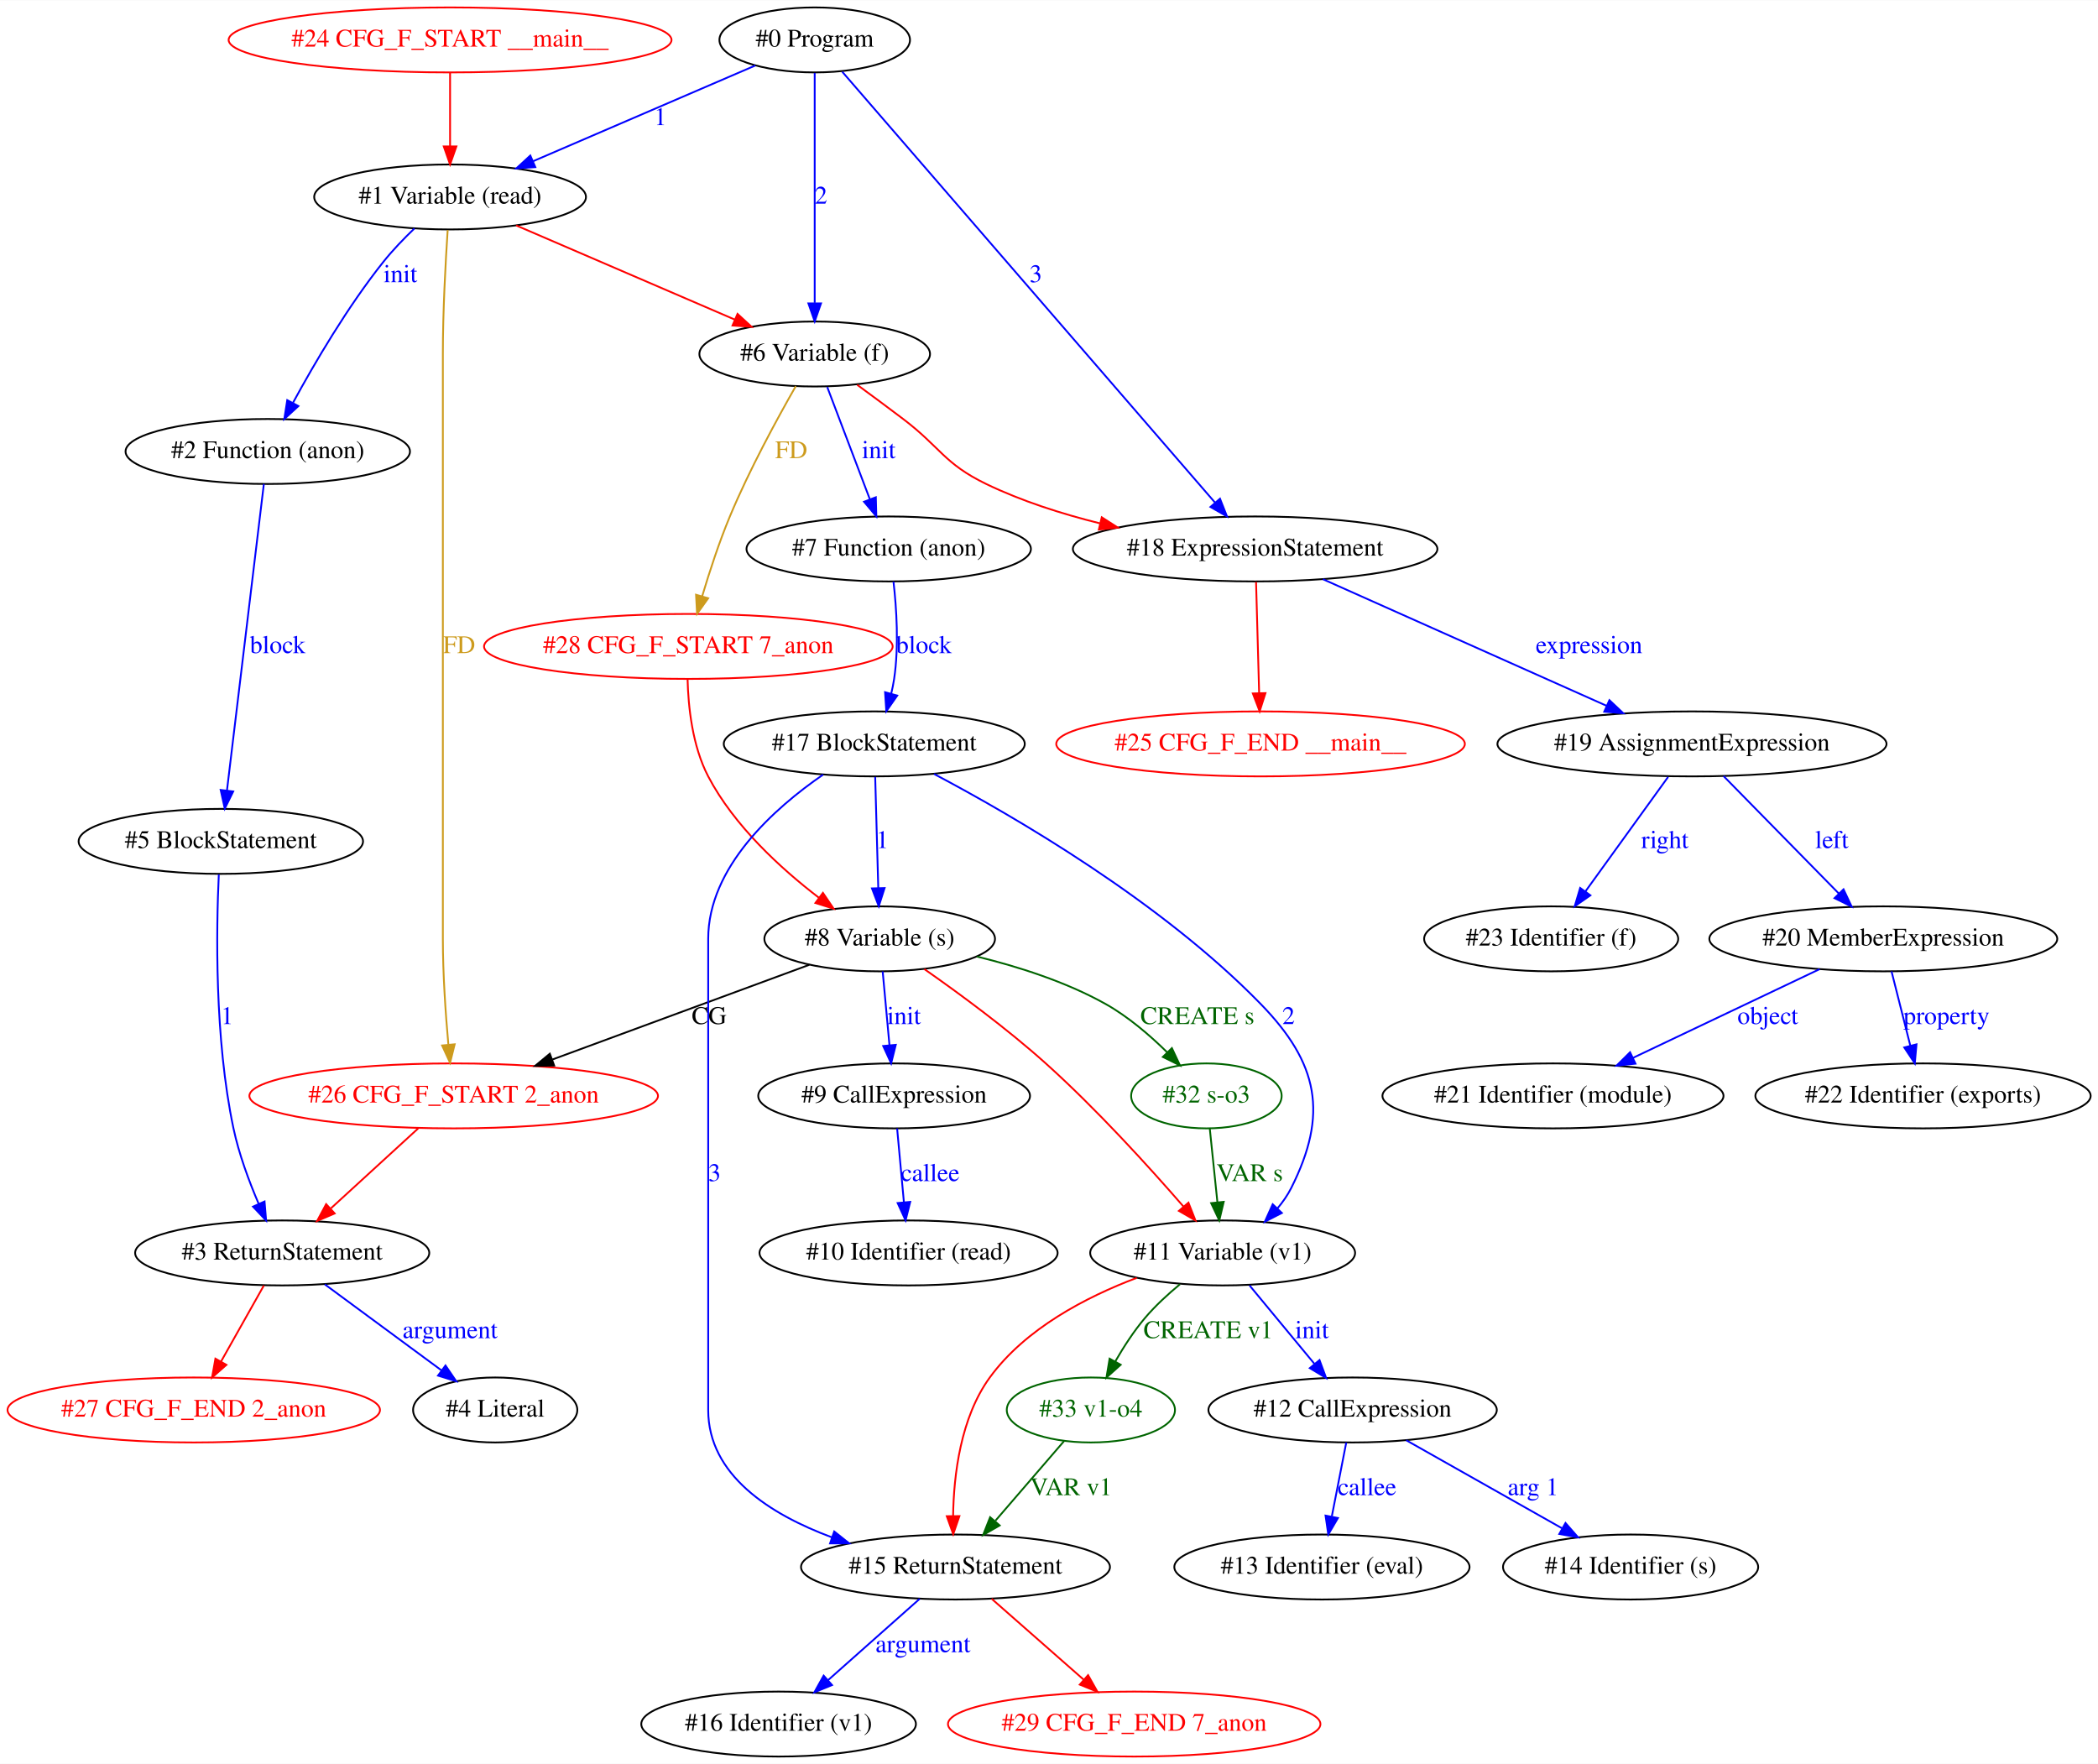
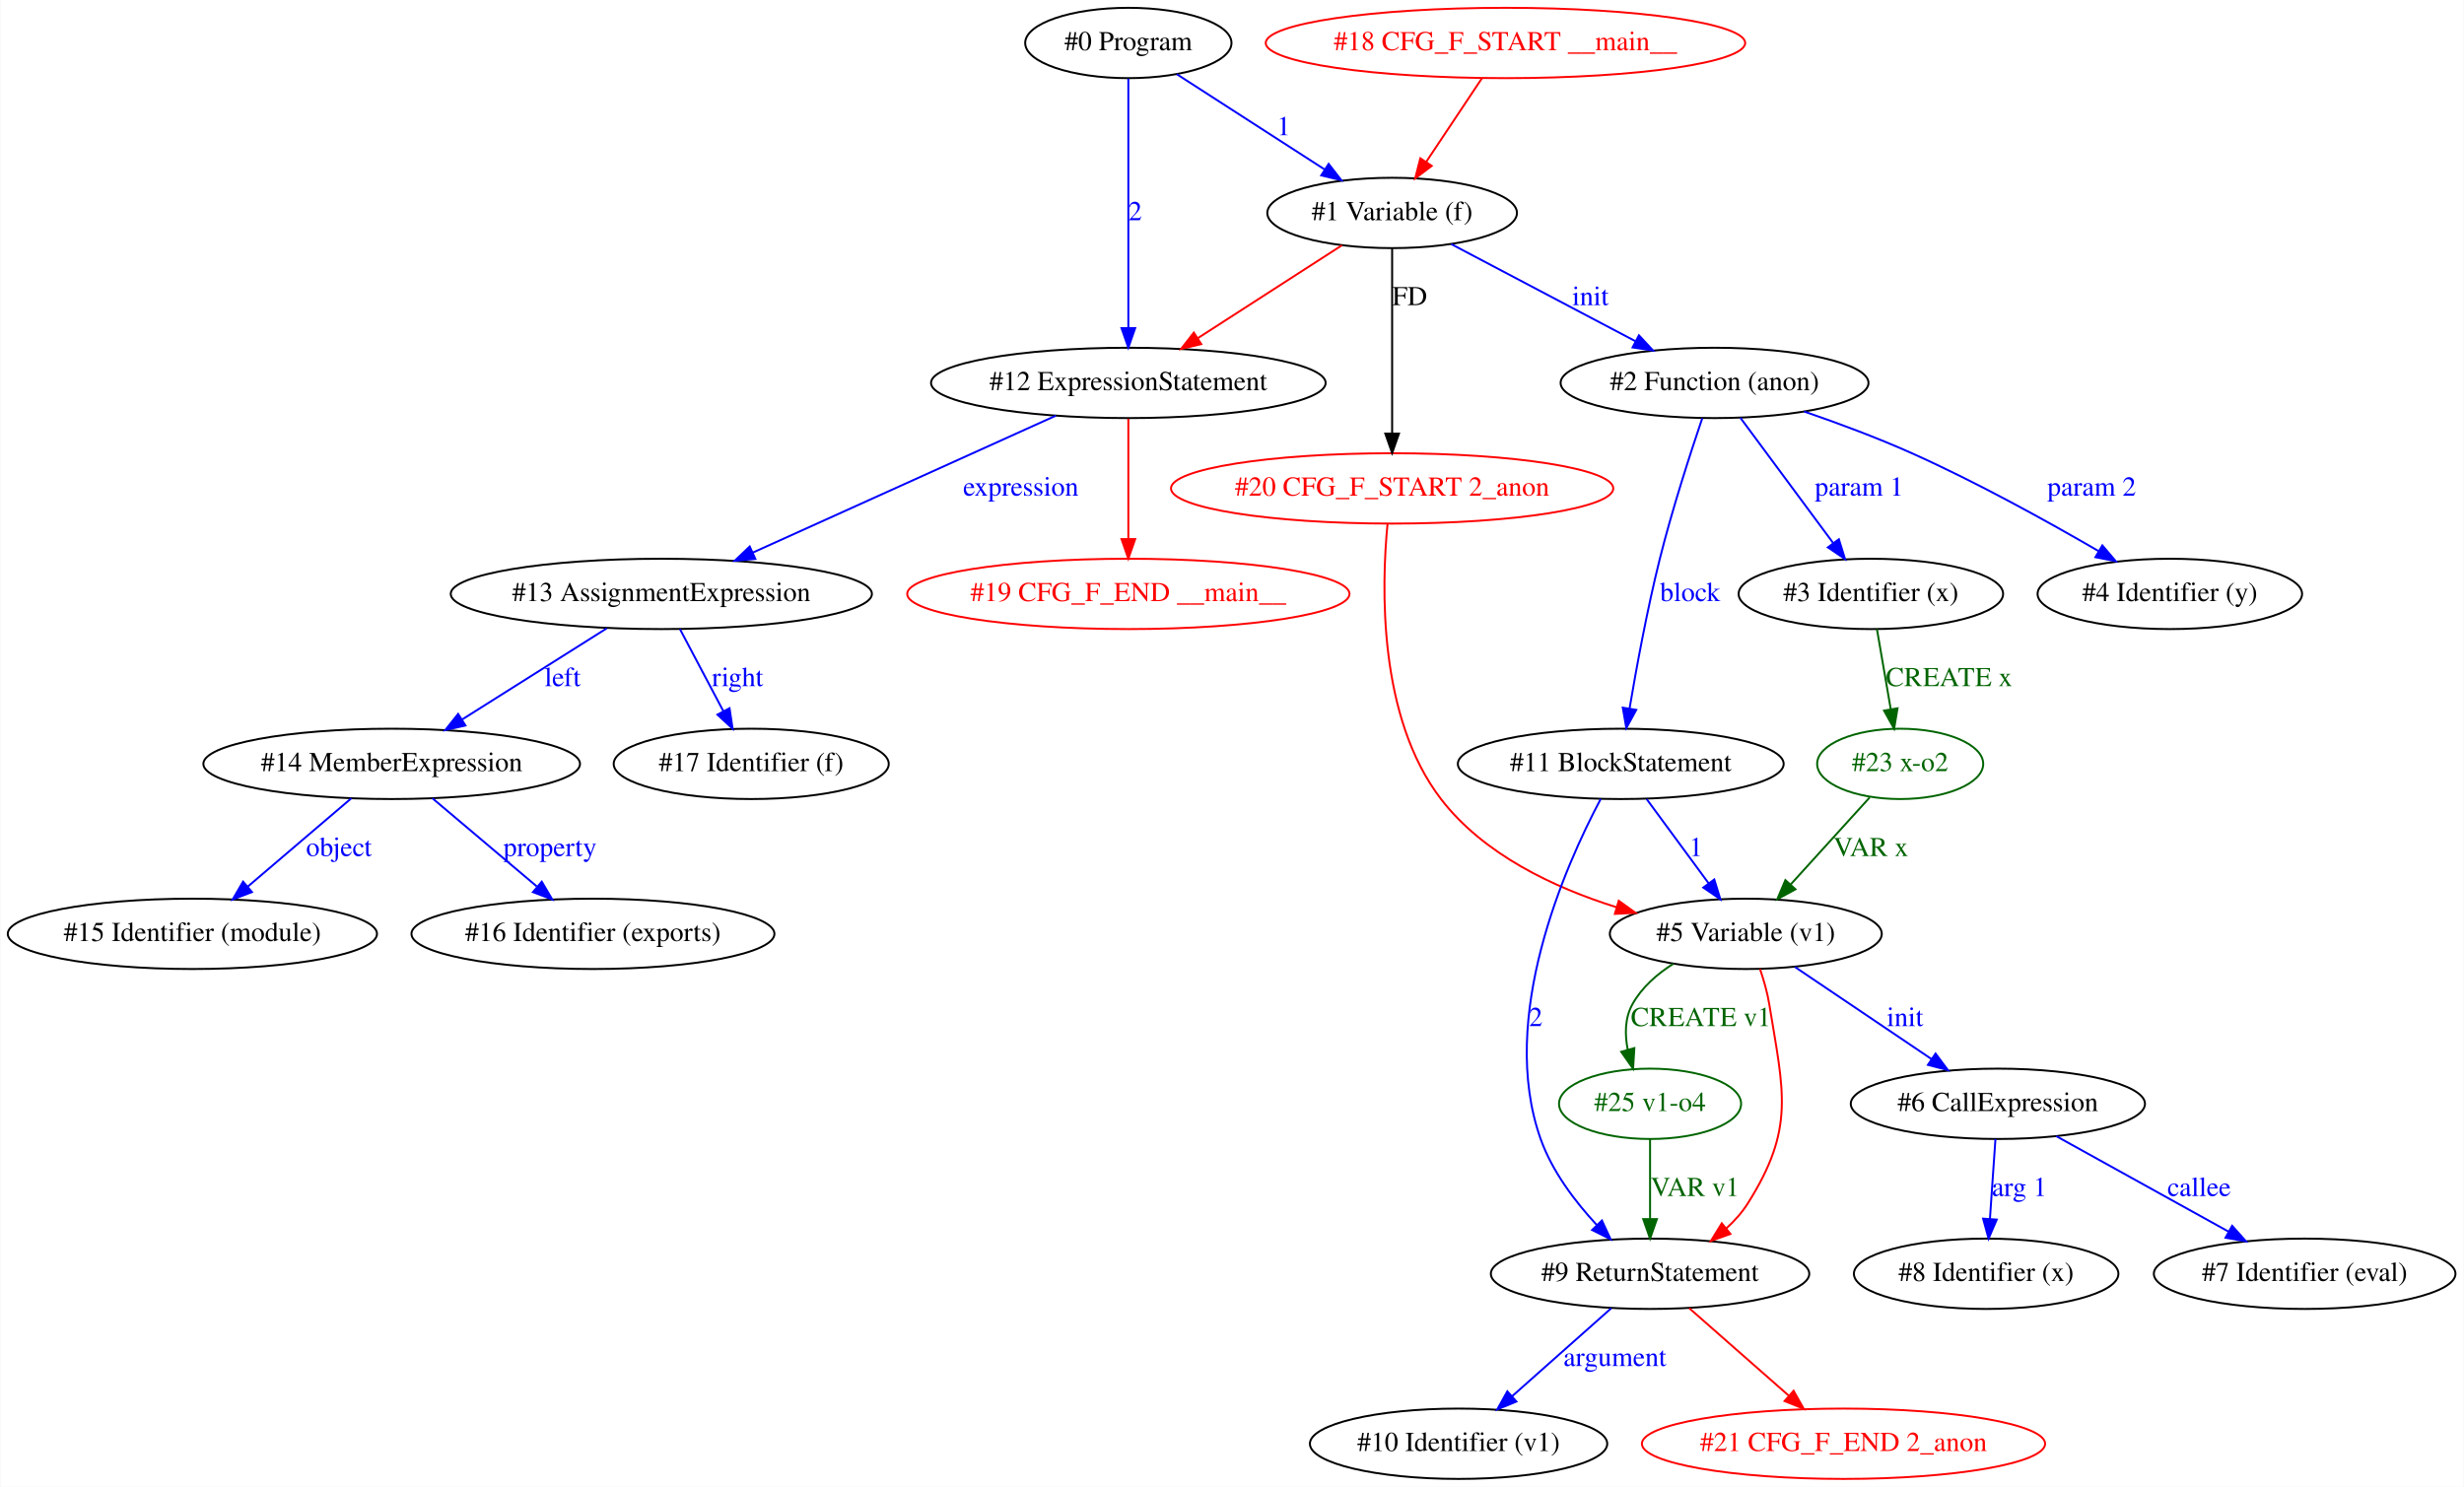
- <svg xmlns="http://www.w3.org/2000/svg" width="1162pt" height="977pt" viewBox="0.00 0.00 1162.28 977.00">
-   <g id="graph0" class="graph" transform="scale(1 1) rotate(0) translate(4 973)">
-     <polygon fill="#ffffff" stroke="transparent" points="-4,4 -4,-973 1158.283,-973 1158.283,4 -4,4" />
+ <svg xmlns="http://www.w3.org/2000/svg" width="1261pt" height="761pt" viewBox="0.00 0.00 1260.58 761.00">
+   <g id="graph0" class="graph" transform="scale(1 1) rotate(0) translate(4 757)">
+     <polygon fill="#ffffff" stroke="transparent" points="-4,4 -4,-757 1256.585,-757 1256.585,4 -4,4" />
    <g id="node1" class="node">
-       <ellipse fill="none" stroke="#000000" cx="447.341" cy="-951" rx="52.791" ry="18" />
-       <text text-anchor="middle" x="447.341" y="-947.3" font-family="Times,serif" font-size="14.00" fill="#000000">#0 Program</text>
+       <ellipse fill="none" stroke="#000000" cx="573.242" cy="-735" rx="52.791" ry="18" />
+       <text text-anchor="middle" x="573.242" y="-731.3" font-family="Times,serif" font-size="14.00" fill="#000000">#0 Program</text>
    </g>
    <g id="node2" class="node">
-       <ellipse fill="none" stroke="#000000" cx="245.341" cy="-864" rx="75.287" ry="18" />
-       <text text-anchor="middle" x="245.341" y="-860.3" font-family="Times,serif" font-size="14.00" fill="#000000">#1 Variable (read)</text>
+       <ellipse fill="none" stroke="#000000" cx="708.242" cy="-648" rx="63.889" ry="18" />
+       <text text-anchor="middle" x="708.242" y="-644.3" font-family="Times,serif" font-size="14.00" fill="#000000">#1 Variable (f)</text>
    </g>
    <g id="edge1" class="edge">
-       <path fill="none" stroke="#0000ff" d="M414.437,-936.828C380.942,-922.402 328.744,-899.921 291.202,-883.752" />
-       <polygon fill="#0000ff" stroke="#0000ff" points="292.563,-880.527 281.994,-879.786 289.794,-886.956 292.563,-880.527" />
-       <text text-anchor="middle" x="361.841" y="-903.8" font-family="Times,serif" font-size="14.00" fill="#0000ff">1</text>
+       <path fill="none" stroke="#0000ff" d="M598.003,-719.043C619.197,-705.385 649.94,-685.572 673.58,-670.338" />
+       <polygon fill="#0000ff" stroke="#0000ff" points="675.747,-673.105 682.257,-664.745 671.956,-667.221 675.747,-673.105" />
+       <text text-anchor="middle" x="652.742" y="-687.8" font-family="Times,serif" font-size="14.00" fill="#0000ff">1</text>
    </g>
    <g id="node3" class="node">
-       <ellipse fill="none" stroke="#000000" cx="447.341" cy="-777" rx="63.889" ry="18" />
-       <text text-anchor="middle" x="447.341" y="-773.3" font-family="Times,serif" font-size="14.00" fill="#000000">#6 Variable (f)</text>
+       <ellipse fill="none" stroke="#000000" cx="573.242" cy="-561" rx="100.983" ry="18" />
+       <text text-anchor="middle" x="573.242" y="-557.3" font-family="Times,serif" font-size="14.00" fill="#000000">#12 ExpressionStatement</text>
    </g>
    <g id="edge2" class="edge">
-       <path fill="none" stroke="#0000ff" d="M447.341,-932.708C447.341,-902.344 447.341,-841.323 447.341,-805.346" />
-       <polygon fill="#0000ff" stroke="#0000ff" points="450.841,-805.047 447.341,-795.047 443.841,-805.047 450.841,-805.047" />
-       <text text-anchor="middle" x="450.841" y="-860.3" font-family="Times,serif" font-size="14.00" fill="#0000ff">2</text>
+       <path fill="none" stroke="#0000ff" d="M573.242,-716.708C573.242,-686.344 573.242,-625.323 573.242,-589.346" />
+       <polygon fill="#0000ff" stroke="#0000ff" points="576.742,-589.047 573.242,-579.047 569.742,-589.047 576.742,-589.047" />
+       <text text-anchor="middle" x="576.742" y="-644.3" font-family="Times,serif" font-size="14.00" fill="#0000ff">2</text>
+     </g>
+     <g id="edge7" class="edge">
+       <path fill="none" stroke="#ff0000" d="M682.531,-631.431C661.638,-617.966 631.938,-598.826 608.771,-583.897" />
+       <polygon fill="#ff0000" stroke="#ff0000" points="610.546,-580.877 600.244,-578.402 606.754,-586.761 610.546,-580.877" />
+     </g>
+     <g id="node5" class="node">
+       <ellipse fill="none" stroke="#ff0000" cx="708.242" cy="-507" rx="113.18" ry="18" />
+       <text text-anchor="middle" x="708.242" y="-503.3" font-family="Times,serif" font-size="14.00" fill="#ff0000">#20 CFG_F_START 2_anon</text>
+     </g>
+     <g id="edge6" class="edge">
+       <path fill="none" stroke="#000000" d="M708.242,-629.855C708.242,-605.848 708.242,-563.286 708.242,-535.104" />
+       <polygon fill="#000000" stroke="#000000" points="711.742,-535.075 708.242,-525.075 704.742,-535.075 711.742,-535.075" />
+       <text text-anchor="middle" x="717.242" y="-600.8" font-family="Times,serif" font-size="14.00" fill="#000000">FD</text>
+     </g>
+     <g id="node7" class="node">
+       <ellipse fill="none" stroke="#000000" cx="873.242" cy="-561" rx="78.786" ry="18" />
+       <text text-anchor="middle" x="873.242" y="-557.3" font-family="Times,serif" font-size="14.00" fill="#000000">#2 Function (anon)</text>
+     </g>
+     <g id="edge5" class="edge">
+       <path fill="none" stroke="#0000ff" d="M738.505,-632.043C764.949,-618.1 803.558,-597.742 832.674,-582.39" />
+       <polygon fill="#0000ff" stroke="#0000ff" points="834.553,-585.356 841.766,-577.596 831.288,-579.164 834.553,-585.356" />
+       <text text-anchor="middle" x="809.742" y="-600.8" font-family="Times,serif" font-size="14.00" fill="#0000ff">init</text>
+     </g>
+     <g id="node8" class="node">
+       <ellipse fill="none" stroke="#000000" cx="334.242" cy="-453" rx="107.781" ry="18" />
+       <text text-anchor="middle" x="334.242" y="-449.3" font-family="Times,serif" font-size="14.00" fill="#000000">#13 AssignmentExpression</text>
+     </g>
+     <g id="edge8" class="edge">
+       <path fill="none" stroke="#0000ff" d="M536.16,-544.244C494.419,-525.381 426.52,-494.699 381.131,-474.188" />
+       <polygon fill="#0000ff" stroke="#0000ff" points="382.359,-470.903 371.805,-469.974 379.476,-477.281 382.359,-470.903" />
+       <text text-anchor="middle" x="518.242" y="-503.3" font-family="Times,serif" font-size="14.00" fill="#0000ff">expression</text>
+     </g>
+     <g id="node9" class="node">
+       <ellipse fill="none" stroke="#ff0000" cx="573.242" cy="-453" rx="113.18" ry="18" />
+       <text text-anchor="middle" x="573.242" y="-449.3" font-family="Times,serif" font-size="14.00" fill="#ff0000">#19 CFG_F_END __main__</text>
+     </g>
+     <g id="edge9" class="edge">
+       <path fill="none" stroke="#ff0000" d="M573.242,-542.679C573.242,-525.821 573.242,-500.565 573.242,-481.147" />
+       <polygon fill="#ff0000" stroke="#ff0000" points="576.742,-481.05 573.242,-471.05 569.742,-481.05 576.742,-481.05" />
    </g>
    <g id="node4" class="node">
-       <ellipse fill="none" stroke="#000000" cx="691.341" cy="-669" rx="100.983" ry="18" />
-       <text text-anchor="middle" x="691.341" y="-665.3" font-family="Times,serif" font-size="14.00" fill="#000000">#18 ExpressionStatement</text>
+       <ellipse fill="none" stroke="#ff0000" cx="766.242" cy="-735" rx="122.678" ry="18" />
+       <text text-anchor="middle" x="766.242" y="-731.3" font-family="Times,serif" font-size="14.00" fill="#ff0000">#18 CFG_F_START __main__</text>
    </g>
    <g id="edge3" class="edge">
-       <path fill="none" stroke="#0000ff" d="M462.604,-933.36C504.27,-885.205 620.1,-751.336 669.049,-694.763" />
-       <polygon fill="#0000ff" stroke="#0000ff" points="671.872,-696.849 675.769,-686.997 666.579,-692.269 671.872,-696.849" />
-       <text text-anchor="middle" x="569.841" y="-816.8" font-family="Times,serif" font-size="14.00" fill="#0000ff">3</text>
-     </g>
-     <g id="edge9" class="edge">
-       <path fill="none" stroke="#ff0000" d="M281.921,-848.245C315.945,-833.591 366.707,-811.728 403.018,-796.09" />
-       <polygon fill="#ff0000" stroke="#ff0000" points="404.584,-799.226 412.384,-792.056 401.815,-792.797 404.584,-799.226" />
+       <path fill="none" stroke="#ff0000" d="M754.224,-716.973C746.004,-704.644 734.973,-688.097 725.776,-674.302" />
+       <polygon fill="#ff0000" stroke="#ff0000" points="728.505,-672.085 720.045,-665.706 722.68,-675.968 728.505,-672.085" />
    </g>
    <g id="node6" class="node">
-       <ellipse fill="none" stroke="#ff0000" cx="247.341" cy="-366" rx="113.18" ry="18" />
-       <text text-anchor="middle" x="247.341" y="-362.3" font-family="Times,serif" font-size="14.00" fill="#ff0000">#26 CFG_F_START 2_anon</text>
-     </g>
-     <g id="edge8" class="edge">
-       <path fill="none" stroke="#cd9b1d" d="M244.009,-845.681C242.845,-828.082 241.341,-800.739 241.341,-777 241.341,-777 241.341,-777 241.341,-453 241.341,-433.501 242.859,-411.603 244.369,-394.654" />
-       <polygon fill="#cd9b1d" stroke="#cd9b1d" points="247.89,-394.589 245.343,-384.305 240.921,-393.933 247.89,-394.589" />
-       <text text-anchor="middle" x="250.341" y="-611.3" font-family="Times,serif" font-size="14.00" fill="#cd9b1d">FD</text>
+       <ellipse fill="none" stroke="#000000" cx="889.242" cy="-279" rx="69.588" ry="18" />
+       <text text-anchor="middle" x="889.242" y="-275.3" font-family="Times,serif" font-size="14.00" fill="#000000">#5 Variable (v1)</text>
+     </g>
+     <g id="edge4" class="edge">
+       <path fill="none" stroke="#ff0000" d="M705.895,-488.887C702.781,-456.938 700.979,-389.989 733.242,-348 755.072,-319.59 791.11,-302.622 823.052,-292.626" />
+       <polygon fill="#ff0000" stroke="#ff0000" points="824.214,-295.932 832.813,-289.743 822.231,-289.219 824.214,-295.932" />
    </g>
    <g id="node10" class="node">
-       <ellipse fill="none" stroke="#000000" cx="144.341" cy="-723" rx="78.786" ry="18" />
-       <text text-anchor="middle" x="144.341" y="-719.3" font-family="Times,serif" font-size="14.00" fill="#000000">#2 Function (anon)</text>
-     </g>
-     <g id="edge7" class="edge">
-       <path fill="none" stroke="#0000ff" d="M225.572,-846.543C219.707,-840.909 213.482,-834.446 208.341,-828 188.629,-803.284 170.306,-772.028 158.362,-750.068" />
-       <polygon fill="#0000ff" stroke="#0000ff" points="161.302,-748.144 153.495,-740.981 155.131,-751.449 161.302,-748.144" />
-       <text text-anchor="middle" x="217.841" y="-816.8" font-family="Times,serif" font-size="14.00" fill="#0000ff">init</text>
+       <ellipse fill="none" stroke="#000000" cx="1018.242" cy="-192" rx="75.287" ry="18" />
+       <text text-anchor="middle" x="1018.242" y="-188.3" font-family="Times,serif" font-size="14.00" fill="#000000">#6 CallExpression</text>
+     </g>
+     <g id="edge10" class="edge">
+       <path fill="none" stroke="#0000ff" d="M914.42,-262.019C934.357,-248.573 962.399,-229.661 984.315,-214.881" />
+       <polygon fill="#0000ff" stroke="#0000ff" points="986.352,-217.729 992.686,-209.236 982.438,-211.925 986.352,-217.729" />
+       <text text-anchor="middle" x="970.742" y="-231.8" font-family="Times,serif" font-size="14.00" fill="#0000ff">init</text>
+     </g>
+     <g id="node11" class="node">
+       <ellipse fill="none" stroke="#000000" cx="840.242" cy="-105" rx="81.486" ry="18" />
+       <text text-anchor="middle" x="840.242" y="-101.3" font-family="Times,serif" font-size="14.00" fill="#000000">#9 ReturnStatement</text>
+     </g>
+     <g id="edge11" class="edge">
+       <path fill="none" stroke="#ff0000" d="M896.511,-260.973C898.448,-255.315 900.271,-248.983 901.242,-243 908.545,-197.993 914.59,-179.551 890.242,-141 887.279,-136.309 883.463,-132.04 879.263,-128.216" />
+       <polygon fill="#ff0000" stroke="#ff0000" points="881.355,-125.406 871.387,-121.817 876.941,-130.839 881.355,-125.406" />
+     </g>
+     <g id="node12" class="node">
+       <ellipse fill="none" stroke="#006400" cx="840.242" cy="-192" rx="46.593" ry="18" />
+       <text text-anchor="middle" x="840.242" y="-188.3" font-family="Times,serif" font-size="14.00" fill="#006400">#25 v1-o4</text>
    </g>
    <g id="edge12" class="edge">
-       <path fill="none" stroke="#ff0000" d="M470.877,-759.931C478.986,-753.992 488.098,-747.251 496.341,-741 517.026,-725.313 518.971,-716.305 542.341,-705 561.885,-695.546 584.104,-688.461 605.308,-683.196" />
-       <polygon fill="#ff0000" stroke="#ff0000" points="606.368,-686.542 615.291,-680.83 604.754,-679.731 606.368,-686.542" />
-     </g>
-     <g id="node8" class="node">
-       <ellipse fill="none" stroke="#ff0000" cx="377.341" cy="-615" rx="113.18" ry="18" />
-       <text text-anchor="middle" x="377.341" y="-611.3" font-family="Times,serif" font-size="14.00" fill="#ff0000">#28 CFG_F_START 7_anon</text>
-     </g>
-     <g id="edge11" class="edge">
-       <path fill="none" stroke="#cd9b1d" d="M436.859,-759.169C426.649,-741.32 411.132,-712.867 400.341,-687 394.382,-672.717 389.032,-656.313 384.995,-642.774" />
-       <polygon fill="#cd9b1d" stroke="#cd9b1d" points="388.324,-641.689 382.175,-633.061 381.602,-643.64 388.324,-641.689" />
-       <text text-anchor="middle" x="434.341" y="-719.3" font-family="Times,serif" font-size="14.00" fill="#cd9b1d">FD</text>
-     </g>
-     <g id="node11" class="node">
-       <ellipse fill="none" stroke="#000000" cx="488.341" cy="-669" rx="78.786" ry="18" />
-       <text text-anchor="middle" x="488.341" y="-665.3" font-family="Times,serif" font-size="14.00" fill="#000000">#7 Function (anon)</text>
-     </g>
-     <g id="edge10" class="edge">
-       <path fill="none" stroke="#0000ff" d="M454.296,-758.679C460.755,-741.665 470.462,-716.097 477.86,-696.609" />
-       <polygon fill="#0000ff" stroke="#0000ff" points="481.211,-697.641 481.488,-687.05 474.667,-695.157 481.211,-697.641" />
-       <text text-anchor="middle" x="482.841" y="-719.3" font-family="Times,serif" font-size="14.00" fill="#0000ff">init</text>
-     </g>
-     <g id="node12" class="node">
-       <ellipse fill="none" stroke="#000000" cx="933.341" cy="-561" rx="107.781" ry="18" />
-       <text text-anchor="middle" x="933.341" y="-557.3" font-family="Times,serif" font-size="14.00" fill="#000000">#19 AssignmentExpression</text>
+       <path fill="none" stroke="#006400" d="M852.13,-263.676C843.802,-258.402 836.024,-251.596 831.242,-243 827.308,-235.929 827.253,-227.526 828.835,-219.602" />
+       <polygon fill="#006400" stroke="#006400" points="832.209,-220.531 831.546,-209.957 825.47,-218.637 832.209,-220.531" />
+       <text text-anchor="middle" x="866.242" y="-231.8" font-family="Times,serif" font-size="14.00" fill="#006400">CREATE v1</text>
+     </g>
+     <g id="node13" class="node">
+       <ellipse fill="none" stroke="#000000" cx="953.242" cy="-453" rx="67.688" ry="18" />
+       <text text-anchor="middle" x="953.242" y="-449.3" font-family="Times,serif" font-size="14.00" fill="#000000">#3 Identifier (x)</text>
    </g>
    <g id="edge13" class="edge">
-       <path fill="none" stroke="#0000ff" d="M728.888,-652.244C771.241,-633.342 840.192,-602.571 886.151,-582.06" />
-       <polygon fill="#0000ff" stroke="#0000ff" points="887.601,-585.246 895.306,-577.974 884.748,-578.853 887.601,-585.246" />
-       <text text-anchor="middle" x="876.341" y="-611.3" font-family="Times,serif" font-size="14.00" fill="#0000ff">expression</text>
-     </g>
-     <g id="node13" class="node">
-       <ellipse fill="none" stroke="#ff0000" cx="694.341" cy="-561" rx="113.18" ry="18" />
-       <text text-anchor="middle" x="694.341" y="-557.3" font-family="Times,serif" font-size="14.00" fill="#ff0000">#25 CFG_F_END __main__</text>
+       <path fill="none" stroke="#0000ff" d="M886.452,-543.166C899.364,-525.735 919.168,-498.999 933.863,-479.161" />
+       <polygon fill="#0000ff" stroke="#0000ff" points="936.872,-480.979 940.012,-470.861 931.247,-476.813 936.872,-480.979" />
+       <text text-anchor="middle" x="947.242" y="-503.3" font-family="Times,serif" font-size="14.00" fill="#0000ff">param 1</text>
+     </g>
+     <g id="node14" class="node">
+       <ellipse fill="none" stroke="#000000" cx="1106.242" cy="-453" rx="67.688" ry="18" />
+       <text text-anchor="middle" x="1106.242" y="-449.3" font-family="Times,serif" font-size="14.00" fill="#000000">#4 Identifier (y)</text>
    </g>
    <g id="edge14" class="edge">
-       <path fill="none" stroke="#ff0000" d="M691.85,-650.679C692.318,-633.821 693.02,-608.565 693.559,-589.147" />
-       <polygon fill="#ff0000" stroke="#ff0000" points="697.06,-589.144 693.839,-579.05 690.063,-588.949 697.06,-589.144" />
-     </g>
-     <g id="node5" class="node">
-       <ellipse fill="none" stroke="#ff0000" cx="245.341" cy="-951" rx="122.678" ry="18" />
-       <text text-anchor="middle" x="245.341" y="-947.3" font-family="Times,serif" font-size="14.00" fill="#ff0000">#24 CFG_F_START __main__</text>
-     </g>
-     <g id="edge4" class="edge">
-       <path fill="none" stroke="#ff0000" d="M245.341,-932.973C245.341,-921.192 245.341,-905.561 245.341,-892.158" />
-       <polygon fill="#ff0000" stroke="#ff0000" points="248.841,-892.003 245.341,-882.003 241.841,-892.003 248.841,-892.003" />
-     </g>
-     <g id="node7" class="node">
-       <ellipse fill="none" stroke="#000000" cx="152.341" cy="-279" rx="81.486" ry="18" />
-       <text text-anchor="middle" x="152.341" y="-275.3" font-family="Times,serif" font-size="14.00" fill="#000000">#3 ReturnStatement</text>
-     </g>
-     <g id="edge5" class="edge">
-       <path fill="none" stroke="#ff0000" d="M227.657,-347.974C213.68,-335.174 194.742,-317.831 179.353,-303.738" />
-       <polygon fill="#ff0000" stroke="#ff0000" points="181.413,-300.878 171.675,-296.706 176.686,-306.041 181.413,-300.878" />
-     </g>
-     <g id="node14" class="node">
-       <ellipse fill="none" stroke="#000000" cx="270.341" cy="-192" rx="45.492" ry="18" />
-       <text text-anchor="middle" x="270.341" y="-188.3" font-family="Times,serif" font-size="14.00" fill="#000000">#4 Literal</text>
+       <path fill="none" stroke="#0000ff" d="M919.09,-546.362C936.589,-540.334 956.571,-532.91 974.242,-525 1007.49,-510.117 1043.713,-490.066 1069.789,-474.903" />
+       <polygon fill="#0000ff" stroke="#0000ff" points="1071.708,-477.835 1078.567,-469.76 1068.169,-471.795 1071.708,-477.835" />
+       <text text-anchor="middle" x="1066.242" y="-503.3" font-family="Times,serif" font-size="14.00" fill="#0000ff">param 2</text>
+     </g>
+     <g id="node15" class="node">
+       <ellipse fill="none" stroke="#000000" cx="825.242" cy="-366" rx="83.386" ry="18" />
+       <text text-anchor="middle" x="825.242" y="-362.3" font-family="Times,serif" font-size="14.00" fill="#000000">#11 BlockStatement</text>
    </g>
    <g id="edge15" class="edge">
-       <path fill="none" stroke="#0000ff" d="M175.936,-261.603C194.533,-247.892 220.576,-228.691 240.599,-213.928" />
-       <polygon fill="#0000ff" stroke="#0000ff" points="242.801,-216.653 248.773,-207.902 238.647,-211.019 242.801,-216.653" />
-       <text text-anchor="middle" x="245.341" y="-231.8" font-family="Times,serif" font-size="14.00" fill="#0000ff">argument</text>
-     </g>
-     <g id="node15" class="node">
-       <ellipse fill="none" stroke="#ff0000" cx="103.341" cy="-192" rx="103.182" ry="18" />
-       <text text-anchor="middle" x="103.341" y="-188.3" font-family="Times,serif" font-size="14.00" fill="#ff0000">#27 CFG_F_END 2_anon</text>
+       <path fill="none" stroke="#0000ff" d="M866.945,-542.9C860.824,-524.847 851.551,-496.242 845.242,-471 838.813,-445.28 833.331,-415.567 829.741,-394.327" />
+       <polygon fill="#0000ff" stroke="#0000ff" points="833.175,-393.64 828.088,-384.347 826.269,-394.784 833.175,-393.64" />
+       <text text-anchor="middle" x="860.742" y="-449.3" font-family="Times,serif" font-size="14.00" fill="#0000ff">block</text>
+     </g>
+     <g id="node16" class="node">
+       <ellipse fill="none" stroke="#000000" cx="196.242" cy="-366" rx="96.383" ry="18" />
+       <text text-anchor="middle" x="196.242" y="-362.3" font-family="Times,serif" font-size="14.00" fill="#000000">#14 MemberExpression</text>
    </g>
    <g id="edge16" class="edge">
-       <path fill="none" stroke="#ff0000" d="M142.188,-260.974C135.355,-248.842 126.224,-232.629 118.531,-218.97" />
-       <polygon fill="#ff0000" stroke="#ff0000" points="121.438,-216.999 113.481,-210.003 115.338,-220.434 121.438,-216.999" />
-     </g>
-     <g id="node9" class="node">
-       <ellipse fill="none" stroke="#000000" cx="483.341" cy="-453" rx="63.889" ry="18" />
-       <text text-anchor="middle" x="483.341" y="-449.3" font-family="Times,serif" font-size="14.00" fill="#000000">#8 Variable (s)</text>
-     </g>
-     <g id="edge6" class="edge">
-       <path fill="none" stroke="#ff0000" d="M376.914,-596.834C377.283,-581.637 379.548,-559.807 388.341,-543 402.659,-515.632 428.562,-491.949 449.708,-475.757" />
-       <polygon fill="#ff0000" stroke="#ff0000" points="451.901,-478.488 457.839,-469.713 447.725,-472.87 451.901,-478.488" />
+       <path fill="none" stroke="#0000ff" d="M306.315,-435.394C284.945,-421.922 255.311,-403.24 232.174,-388.653" />
+       <polygon fill="#0000ff" stroke="#0000ff" points="233.981,-385.655 223.655,-383.283 230.248,-391.577 233.981,-385.655" />
+       <text text-anchor="middle" x="283.742" y="-405.8" font-family="Times,serif" font-size="14.00" fill="#0000ff">left</text>
+     </g>
+     <g id="node17" class="node">
+       <ellipse fill="none" stroke="#000000" cx="380.242" cy="-366" rx="70.388" ry="18" />
+       <text text-anchor="middle" x="380.242" y="-362.3" font-family="Times,serif" font-size="14.00" fill="#000000">#17 Identifier (f)</text>
+     </g>
+     <g id="edge17" class="edge">
+       <path fill="none" stroke="#0000ff" d="M343.773,-434.974C350.187,-422.842 358.76,-406.629 365.982,-392.97" />
+       <polygon fill="#0000ff" stroke="#0000ff" points="369.142,-394.48 370.723,-384.003 362.954,-391.208 369.142,-394.48" />
+       <text text-anchor="middle" x="373.242" y="-405.8" font-family="Times,serif" font-size="14.00" fill="#0000ff">right</text>
+     </g>
+     <g id="node18" class="node">
+       <ellipse fill="none" stroke="#000000" cx="1175.242" cy="-105" rx="77.187" ry="18" />
+       <text text-anchor="middle" x="1175.242" y="-101.3" font-family="Times,serif" font-size="14.00" fill="#000000">#7 Identifier (eval)</text>
+     </g>
+     <g id="edge18" class="edge">
+       <path fill="none" stroke="#0000ff" d="M1048.142,-175.431C1073.161,-161.567 1109.038,-141.686 1136.299,-126.579" />
+       <polygon fill="#0000ff" stroke="#0000ff" points="1138.136,-129.564 1145.186,-121.655 1134.743,-123.441 1138.136,-129.564" />
+       <text text-anchor="middle" x="1121.242" y="-144.8" font-family="Times,serif" font-size="14.00" fill="#0000ff">callee</text>
+     </g>
+     <g id="node19" class="node">
+       <ellipse fill="none" stroke="#000000" cx="1012.242" cy="-105" rx="67.688" ry="18" />
+       <text text-anchor="middle" x="1012.242" y="-101.3" font-family="Times,serif" font-size="14.00" fill="#000000">#8 Identifier (x)</text>
+     </g>
+     <g id="edge19" class="edge">
+       <path fill="none" stroke="#0000ff" d="M1016.998,-173.974C1016.186,-162.192 1015.108,-146.561 1014.184,-133.158" />
+       <polygon fill="#0000ff" stroke="#0000ff" points="1017.663,-132.739 1013.483,-123.003 1010.68,-133.22 1017.663,-132.739" />
+       <text text-anchor="middle" x="1029.242" y="-144.8" font-family="Times,serif" font-size="14.00" fill="#0000ff">arg 1</text>
+     </g>
+     <g id="node20" class="node">
+       <ellipse fill="none" stroke="#000000" cx="742.242" cy="-18" rx="76.087" ry="18" />
+       <text text-anchor="middle" x="742.242" y="-14.3" font-family="Times,serif" font-size="14.00" fill="#000000">#10 Identifier (v1)</text>
    </g>
    <g id="edge20" class="edge">
-       <path fill="none" stroke="#000000" d="M444.37,-438.634C405.543,-424.32 345.59,-402.219 302.011,-386.154" />
-       <polygon fill="#000000" stroke="#000000" points="303.014,-382.793 292.421,-382.618 300.593,-389.361 303.014,-382.793" />
-       <text text-anchor="middle" x="388.841" y="-405.8" font-family="Times,serif" font-size="14.00" fill="#000000">CG</text>
-     </g>
-     <g id="node16" class="node">
-       <ellipse fill="none" stroke="#000000" cx="491.341" cy="-366" rx="75.287" ry="18" />
-       <text text-anchor="middle" x="491.341" y="-362.3" font-family="Times,serif" font-size="14.00" fill="#000000">#9 CallExpression</text>
-     </g>
-     <g id="edge17" class="edge">
-       <path fill="none" stroke="#0000ff" d="M484.998,-434.974C486.082,-423.192 487.519,-407.561 488.752,-394.158" />
-       <polygon fill="#0000ff" stroke="#0000ff" points="492.255,-394.282 489.685,-384.003 485.284,-393.641 492.255,-394.282" />
-       <text text-anchor="middle" x="496.841" y="-405.8" font-family="Times,serif" font-size="14.00" fill="#0000ff">init</text>
-     </g>
-     <g id="node17" class="node">
-       <ellipse fill="none" stroke="#000000" cx="673.341" cy="-279" rx="73.387" ry="18" />
-       <text text-anchor="middle" x="673.341" y="-275.3" font-family="Times,serif" font-size="14.00" fill="#000000">#11 Variable (v1)</text>
-     </g>
-     <g id="edge18" class="edge">
-       <path fill="none" stroke="#ff0000" d="M508.082,-436.242C527.146,-422.909 553.801,-403.342 575.341,-384 603.432,-358.776 632.574,-326.66 651.699,-304.628" />
-       <polygon fill="#ff0000" stroke="#ff0000" points="654.396,-306.86 658.271,-296.999 649.092,-302.291 654.396,-306.86" />
-     </g>
-     <g id="node18" class="node">
-       <ellipse fill="none" stroke="#006400" cx="664.341" cy="-366" rx="41.693" ry="18" />
-       <text text-anchor="middle" x="664.341" y="-362.3" font-family="Times,serif" font-size="14.00" fill="#006400">#32 s-o3</text>
-     </g>
-     <g id="edge19" class="edge">
-       <path fill="none" stroke="#006400" d="M537.158,-443.204C560.051,-437.62 586.458,-429.228 608.341,-417 620.841,-410.015 632.839,-399.745 642.5,-390.249" />
-       <polygon fill="#006400" stroke="#006400" points="645.222,-392.472 649.713,-382.876 640.218,-387.577 645.222,-392.472" />
-       <text text-anchor="middle" x="659.341" y="-405.8" font-family="Times,serif" font-size="14.00" fill="#006400">CREATE s</text>
-     </g>
-     <g id="node19" class="node">
-       <ellipse fill="none" stroke="#000000" cx="118.341" cy="-507" rx="78.786" ry="18" />
-       <text text-anchor="middle" x="118.341" y="-503.3" font-family="Times,serif" font-size="14.00" fill="#000000">#5 BlockStatement</text>
+       <path fill="none" stroke="#0000ff" d="M820.41,-87.394C805.798,-74.423 785.746,-56.621 769.61,-42.296" />
+       <polygon fill="#0000ff" stroke="#0000ff" points="771.846,-39.601 762.044,-35.58 767.199,-44.836 771.846,-39.601" />
+       <text text-anchor="middle" x="822.242" y="-57.8" font-family="Times,serif" font-size="14.00" fill="#0000ff">argument</text>
+     </g>
+     <g id="node21" class="node">
+       <ellipse fill="none" stroke="#ff0000" cx="939.242" cy="-18" rx="103.182" ry="18" />
+       <text text-anchor="middle" x="939.242" y="-14.3" font-family="Times,serif" font-size="14.00" fill="#ff0000">#21 CFG_F_END 2_anon</text>
    </g>
    <g id="edge21" class="edge">
-       <path fill="none" stroke="#0000ff" d="M142.169,-704.956C137.638,-667.314 127.15,-580.187 121.726,-535.125" />
-       <polygon fill="#0000ff" stroke="#0000ff" points="125.195,-534.655 120.525,-525.145 118.245,-535.492 125.195,-534.655" />
-       <text text-anchor="middle" x="149.841" y="-611.3" font-family="Times,serif" font-size="14.00" fill="#0000ff">block</text>
-     </g>
-     <g id="node20" class="node">
-       <ellipse fill="none" stroke="#000000" cx="480.341" cy="-561" rx="83.386" ry="18" />
-       <text text-anchor="middle" x="480.341" y="-557.3" font-family="Times,serif" font-size="14.00" fill="#000000">#17 BlockStatement</text>
+       <path fill="none" stroke="#ff0000" d="M860.276,-87.394C874.939,-74.508 895.027,-56.855 911.272,-42.579" />
+       <polygon fill="#ff0000" stroke="#ff0000" points="913.696,-45.108 918.898,-35.878 909.075,-39.85 913.696,-45.108" />
    </g>
    <g id="edge22" class="edge">
-       <path fill="none" stroke="#0000ff" d="M490.987,-650.849C492.665,-636.23 494.058,-615.189 491.341,-597 490.938,-594.306 490.375,-591.534 489.715,-588.782" />
-       <polygon fill="#0000ff" stroke="#0000ff" points="493.064,-587.764 487.006,-579.072 486.322,-589.645 493.064,-587.764" />
-       <text text-anchor="middle" x="507.841" y="-611.3" font-family="Times,serif" font-size="14.00" fill="#0000ff">block</text>
-     </g>
-     <g id="node21" class="node">
-       <ellipse fill="none" stroke="#000000" cx="1039.341" cy="-453" rx="96.383" ry="18" />
-       <text text-anchor="middle" x="1039.341" y="-449.3" font-family="Times,serif" font-size="14.00" fill="#000000">#20 MemberExpression</text>
+       <path fill="none" stroke="#006400" d="M840.242,-173.974C840.242,-162.192 840.242,-146.561 840.242,-133.158" />
+       <polygon fill="#006400" stroke="#006400" points="843.742,-133.003 840.242,-123.003 836.742,-133.003 843.742,-133.003" />
+       <text text-anchor="middle" x="863.242" y="-144.8" font-family="Times,serif" font-size="14.00" fill="#006400">VAR v1</text>
+     </g>
+     <g id="node22" class="node">
+       <ellipse fill="none" stroke="#006400" cx="968.242" cy="-366" rx="42.494" ry="18" />
+       <text text-anchor="middle" x="968.242" y="-362.3" font-family="Times,serif" font-size="14.00" fill="#006400">#23 x-o2</text>
    </g>
    <g id="edge23" class="edge">
-       <path fill="none" stroke="#0000ff" d="M950.845,-543.166C968.26,-525.422 995.138,-498.036 1014.705,-478.101" />
-       <polygon fill="#0000ff" stroke="#0000ff" points="1017.304,-480.449 1021.811,-470.861 1012.308,-475.546 1017.304,-480.449" />
-       <text text-anchor="middle" x="1010.841" y="-503.3" font-family="Times,serif" font-size="14.00" fill="#0000ff">left</text>
-     </g>
-     <g id="node22" class="node">
-       <ellipse fill="none" stroke="#000000" cx="855.341" cy="-453" rx="70.388" ry="18" />
-       <text text-anchor="middle" x="855.341" y="-449.3" font-family="Times,serif" font-size="14.00" fill="#000000">#23 Identifier (f)</text>
+       <path fill="none" stroke="#006400" d="M956.35,-434.974C958.381,-423.192 961.076,-407.561 963.387,-394.158" />
+       <polygon fill="#006400" stroke="#006400" points="966.888,-394.453 965.138,-384.003 959.989,-393.263 966.888,-394.453" />
+       <text text-anchor="middle" x="993.242" y="-405.8" font-family="Times,serif" font-size="14.00" fill="#006400">CREATE x</text>
    </g>
    <g id="edge24" class="edge">
-       <path fill="none" stroke="#0000ff" d="M920.109,-542.679C907.539,-525.275 888.505,-498.919 874.319,-479.278" />
-       <polygon fill="#0000ff" stroke="#0000ff" points="877.069,-477.108 868.377,-471.05 871.395,-481.206 877.069,-477.108" />
-       <text text-anchor="middle" x="918.341" y="-503.3" font-family="Times,serif" font-size="14.00" fill="#0000ff">right</text>
+       <path fill="none" stroke="#0000ff" d="M838.503,-347.974C847.659,-335.526 859.977,-318.782 870.182,-304.909" />
+       <polygon fill="#0000ff" stroke="#0000ff" points="873.11,-306.835 876.217,-296.706 867.472,-302.687 873.11,-306.835" />
+       <text text-anchor="middle" x="863.742" y="-318.8" font-family="Times,serif" font-size="14.00" fill="#0000ff">1</text>
+     </g>
+     <g id="edge25" class="edge">
+       <path fill="none" stroke="#0000ff" d="M815.019,-348.104C796.72,-313.643 762.249,-235.999 784.242,-174 790.081,-157.54 801.706,-142.145 812.858,-130.091" />
+       <polygon fill="#0000ff" stroke="#0000ff" points="815.602,-132.29 820.053,-122.676 810.578,-127.416 815.602,-132.29" />
+       <text text-anchor="middle" x="781.742" y="-231.8" font-family="Times,serif" font-size="14.00" fill="#0000ff">2</text>
    </g>
    <g id="node23" class="node">
-       <ellipse fill="none" stroke="#000000" cx="499.341" cy="-279" rx="82.585" ry="18" />
-       <text text-anchor="middle" x="499.341" y="-275.3" font-family="Times,serif" font-size="14.00" fill="#000000">#10 Identifier (read)</text>
-     </g>
-     <g id="edge25" class="edge">
-       <path fill="none" stroke="#0000ff" d="M492.998,-347.974C494.082,-336.192 495.519,-320.561 496.752,-307.158" />
-       <polygon fill="#0000ff" stroke="#0000ff" points="500.255,-307.282 497.685,-297.003 493.284,-306.641 500.255,-307.282" />
-       <text text-anchor="middle" x="511.341" y="-318.8" font-family="Times,serif" font-size="14.00" fill="#0000ff">callee</text>
+       <ellipse fill="none" stroke="#000000" cx="94.242" cy="-279" rx="94.484" ry="18" />
+       <text text-anchor="middle" x="94.242" y="-275.3" font-family="Times,serif" font-size="14.00" fill="#000000">#15 Identifier (module)</text>
+     </g>
+     <g id="edge26" class="edge">
+       <path fill="none" stroke="#0000ff" d="M175.6,-348.394C160.393,-335.423 139.522,-317.621 122.727,-303.296" />
+       <polygon fill="#0000ff" stroke="#0000ff" points="124.732,-300.406 114.852,-296.58 120.189,-305.732 124.732,-300.406" />
+       <text text-anchor="middle" x="169.242" y="-318.8" font-family="Times,serif" font-size="14.00" fill="#0000ff">object</text>
    </g>
    <g id="node24" class="node">
-       <ellipse fill="none" stroke="#000000" cx="745.341" cy="-192" rx="79.886" ry="18" />
-       <text text-anchor="middle" x="745.341" y="-188.3" font-family="Times,serif" font-size="14.00" fill="#000000">#12 CallExpression</text>
-     </g>
-     <g id="edge26" class="edge">
-       <path fill="none" stroke="#0000ff" d="M688.259,-260.974C698.658,-248.409 712.68,-231.466 724.223,-217.517" />
-       <polygon fill="#0000ff" stroke="#0000ff" points="727.009,-219.641 730.688,-209.706 721.616,-215.178 727.009,-219.641" />
-       <text text-anchor="middle" x="722.841" y="-231.8" font-family="Times,serif" font-size="14.00" fill="#0000ff">init</text>
-     </g>
-     <g id="node25" class="node">
-       <ellipse fill="none" stroke="#000000" cx="525.341" cy="-105" rx="85.585" ry="18" />
-       <text text-anchor="middle" x="525.341" y="-101.3" font-family="Times,serif" font-size="14.00" fill="#000000">#15 ReturnStatement</text>
+       <ellipse fill="none" stroke="#000000" cx="299.242" cy="-279" rx="92.883" ry="18" />
+       <text text-anchor="middle" x="299.242" y="-275.3" font-family="Times,serif" font-size="14.00" fill="#000000">#16 Identifier (exports)</text>
    </g>
    <g id="edge27" class="edge">
-       <path fill="none" stroke="#ff0000" d="M625.753,-265.193C597.755,-254.601 564.074,-237.103 544.341,-210 528.15,-187.763 524.349,-155.997 524.012,-133.238" />
-       <polygon fill="#ff0000" stroke="#ff0000" points="527.513,-133.198 524.078,-123.176 520.513,-133.153 527.513,-133.198" />
-     </g>
-     <g id="node26" class="node">
-       <ellipse fill="none" stroke="#006400" cx="600.341" cy="-192" rx="46.593" ry="18" />
-       <text text-anchor="middle" x="600.341" y="-188.3" font-family="Times,serif" font-size="14.00" fill="#006400">#33 v1-o4</text>
+       <path fill="none" stroke="#0000ff" d="M217.085,-348.394C232.442,-335.423 253.518,-317.621 270.477,-303.296" />
+       <polygon fill="#0000ff" stroke="#0000ff" points="273.048,-305.706 278.429,-296.58 268.531,-300.358 273.048,-305.706" />
+       <text text-anchor="middle" x="277.242" y="-318.8" font-family="Times,serif" font-size="14.00" fill="#0000ff">property</text>
    </g>
    <g id="edge28" class="edge">
-       <path fill="none" stroke="#006400" d="M649.692,-261.654C643,-256.121 636.004,-249.686 630.341,-243 624.166,-235.71 618.519,-226.986 613.83,-218.832" />
-       <polygon fill="#006400" stroke="#006400" points="616.848,-217.056 608.967,-209.975 610.712,-220.425 616.848,-217.056" />
-       <text text-anchor="middle" x="665.341" y="-231.8" font-family="Times,serif" font-size="14.00" fill="#006400">CREATE v1</text>
-     </g>
-     <g id="edge29" class="edge">
-       <path fill="none" stroke="#006400" d="M666.206,-347.974C667.424,-336.192 669.042,-320.561 670.428,-307.158" />
-       <polygon fill="#006400" stroke="#006400" points="673.931,-307.31 671.478,-297.003 666.968,-306.59 673.931,-307.31" />
-       <text text-anchor="middle" x="688.341" y="-318.8" font-family="Times,serif" font-size="14.00" fill="#006400">VAR s</text>
-     </g>
-     <g id="edge30" class="edge">
-       <path fill="none" stroke="#0000ff" d="M117.216,-488.634C115.816,-458.775 114.76,-398.01 125.341,-348 128.345,-333.8 133.946,-318.712 139.272,-306.279" />
-       <polygon fill="#0000ff" stroke="#0000ff" points="142.558,-307.503 143.429,-296.944 136.163,-304.655 142.558,-307.503" />
-       <text text-anchor="middle" x="121.841" y="-405.8" font-family="Times,serif" font-size="14.00" fill="#0000ff">1</text>
-     </g>
-     <g id="edge31" class="edge">
-       <path fill="none" stroke="#0000ff" d="M480.85,-542.679C481.318,-525.821 482.02,-500.565 482.559,-481.147" />
-       <polygon fill="#0000ff" stroke="#0000ff" points="486.06,-481.144 482.839,-471.05 479.063,-480.949 486.06,-481.144" />
-       <text text-anchor="middle" x="484.841" y="-503.3" font-family="Times,serif" font-size="14.00" fill="#0000ff">1</text>
-     </g>
-     <g id="edge32" class="edge">
-       <path fill="none" stroke="#0000ff" d="M513.475,-544.338C558.352,-520.603 639.172,-473.599 694.341,-417 726.42,-384.089 732.012,-356.047 711.341,-315 709.309,-310.965 706.632,-307.139 703.639,-303.593" />
-       <polygon fill="#0000ff" stroke="#0000ff" points="706.135,-301.139 696.706,-296.307 701.064,-305.964 706.135,-301.139" />
-       <text text-anchor="middle" x="709.841" y="-405.8" font-family="Times,serif" font-size="14.00" fill="#0000ff">2</text>
-     </g>
-     <g id="edge33" class="edge">
-       <path fill="none" stroke="#0000ff" d="M451.987,-543.976C424.955,-525.35 388.341,-492.779 388.341,-453 388.341,-453 388.341,-453 388.341,-192 388.341,-155.944 422.574,-134.196 456.816,-121.461" />
-       <polygon fill="#0000ff" stroke="#0000ff" points="458.155,-124.701 466.445,-118.104 455.851,-118.091 458.155,-124.701" />
-       <text text-anchor="middle" x="391.841" y="-318.8" font-family="Times,serif" font-size="14.00" fill="#0000ff">3</text>
-     </g>
-     <g id="node27" class="node">
-       <ellipse fill="none" stroke="#000000" cx="856.341" cy="-366" rx="94.484" ry="18" />
-       <text text-anchor="middle" x="856.341" y="-362.3" font-family="Times,serif" font-size="14.00" fill="#000000">#21 Identifier (module)</text>
-     </g>
-     <g id="edge34" class="edge">
-       <path fill="none" stroke="#0000ff" d="M1004.057,-436.226C974.563,-422.204 932.346,-402.134 900.592,-387.038" />
-       <polygon fill="#0000ff" stroke="#0000ff" points="902.051,-383.856 891.517,-382.723 899.045,-390.178 902.051,-383.856" />
-       <text text-anchor="middle" x="975.341" y="-405.8" font-family="Times,serif" font-size="14.00" fill="#0000ff">object</text>
-     </g>
-     <g id="node28" class="node">
-       <ellipse fill="none" stroke="#000000" cx="1061.341" cy="-366" rx="92.883" ry="18" />
-       <text text-anchor="middle" x="1061.341" y="-362.3" font-family="Times,serif" font-size="14.00" fill="#000000">#22 Identifier (exports)</text>
-     </g>
-     <g id="edge35" class="edge">
-       <path fill="none" stroke="#0000ff" d="M1043.899,-434.974C1046.908,-423.075 1050.91,-407.251 1054.321,-393.761" />
-       <polygon fill="#0000ff" stroke="#0000ff" points="1057.73,-394.556 1056.788,-384.003 1050.943,-392.84 1057.73,-394.556" />
-       <text text-anchor="middle" x="1074.341" y="-405.8" font-family="Times,serif" font-size="14.00" fill="#0000ff">property</text>
-     </g>
-     <g id="node29" class="node">
-       <ellipse fill="none" stroke="#000000" cx="728.341" cy="-105" rx="81.786" ry="18" />
-       <text text-anchor="middle" x="728.341" y="-101.3" font-family="Times,serif" font-size="14.00" fill="#000000">#13 Identifier (eval)</text>
-     </g>
-     <g id="edge36" class="edge">
-       <path fill="none" stroke="#0000ff" d="M741.818,-173.974C739.516,-162.192 736.462,-146.561 733.843,-133.158" />
-       <polygon fill="#0000ff" stroke="#0000ff" points="737.212,-132.147 731.859,-123.003 730.341,-133.489 737.212,-132.147" />
-       <text text-anchor="middle" x="753.341" y="-144.8" font-family="Times,serif" font-size="14.00" fill="#0000ff">callee</text>
-     </g>
-     <g id="node30" class="node">
-       <ellipse fill="none" stroke="#000000" cx="899.341" cy="-105" rx="70.688" ry="18" />
-       <text text-anchor="middle" x="899.341" y="-101.3" font-family="Times,serif" font-size="14.00" fill="#000000">#14 Identifier (s)</text>
-     </g>
-     <g id="edge37" class="edge">
-       <path fill="none" stroke="#0000ff" d="M775.034,-175.226C799.584,-161.356 834.609,-141.569 861.228,-126.531" />
-       <polygon fill="#0000ff" stroke="#0000ff" points="863.276,-129.394 870.261,-121.428 859.833,-123.299 863.276,-129.394" />
-       <text text-anchor="middle" x="845.341" y="-144.8" font-family="Times,serif" font-size="14.00" fill="#0000ff">arg 1</text>
-     </g>
-     <g id="node31" class="node">
-       <ellipse fill="none" stroke="#000000" cx="427.341" cy="-18" rx="76.087" ry="18" />
-       <text text-anchor="middle" x="427.341" y="-14.3" font-family="Times,serif" font-size="14.00" fill="#000000">#16 Identifier (v1)</text>
-     </g>
-     <g id="edge38" class="edge">
-       <path fill="none" stroke="#0000ff" d="M505.509,-87.394C490.897,-74.423 470.845,-56.621 454.709,-42.296" />
-       <polygon fill="#0000ff" stroke="#0000ff" points="456.945,-39.601 447.143,-35.58 452.298,-44.836 456.945,-39.601" />
-       <text text-anchor="middle" x="507.341" y="-57.8" font-family="Times,serif" font-size="14.00" fill="#0000ff">argument</text>
-     </g>
-     <g id="node32" class="node">
-       <ellipse fill="none" stroke="#ff0000" cx="624.341" cy="-18" rx="103.182" ry="18" />
-       <text text-anchor="middle" x="624.341" y="-14.3" font-family="Times,serif" font-size="14.00" fill="#ff0000">#29 CFG_F_END 7_anon</text>
-     </g>
-     <g id="edge39" class="edge">
-       <path fill="none" stroke="#ff0000" d="M545.375,-87.394C560.038,-74.508 580.126,-56.855 596.371,-42.579" />
-       <polygon fill="#ff0000" stroke="#ff0000" points="598.795,-45.108 603.997,-35.878 594.175,-39.85 598.795,-45.108" />
-     </g>
-     <g id="edge40" class="edge">
-       <path fill="none" stroke="#006400" d="M585.523,-174.812C574.675,-162.227 559.769,-144.937 547.506,-130.712" />
-       <polygon fill="#006400" stroke="#006400" points="549.823,-128.039 540.643,-122.75 544.521,-132.609 549.823,-128.039" />
-       <text text-anchor="middle" x="589.341" y="-144.8" font-family="Times,serif" font-size="14.00" fill="#006400">VAR v1</text>
+       <path fill="none" stroke="#006400" d="M952.634,-348.812C941.1,-336.11 925.212,-318.613 912.228,-304.314" />
+       <polygon fill="#006400" stroke="#006400" points="914.673,-301.8 905.359,-296.75 909.491,-306.506 914.673,-301.8" />
+       <text text-anchor="middle" x="953.242" y="-318.8" font-family="Times,serif" font-size="14.00" fill="#006400">VAR x</text>
    </g>
  </g>
</svg>
